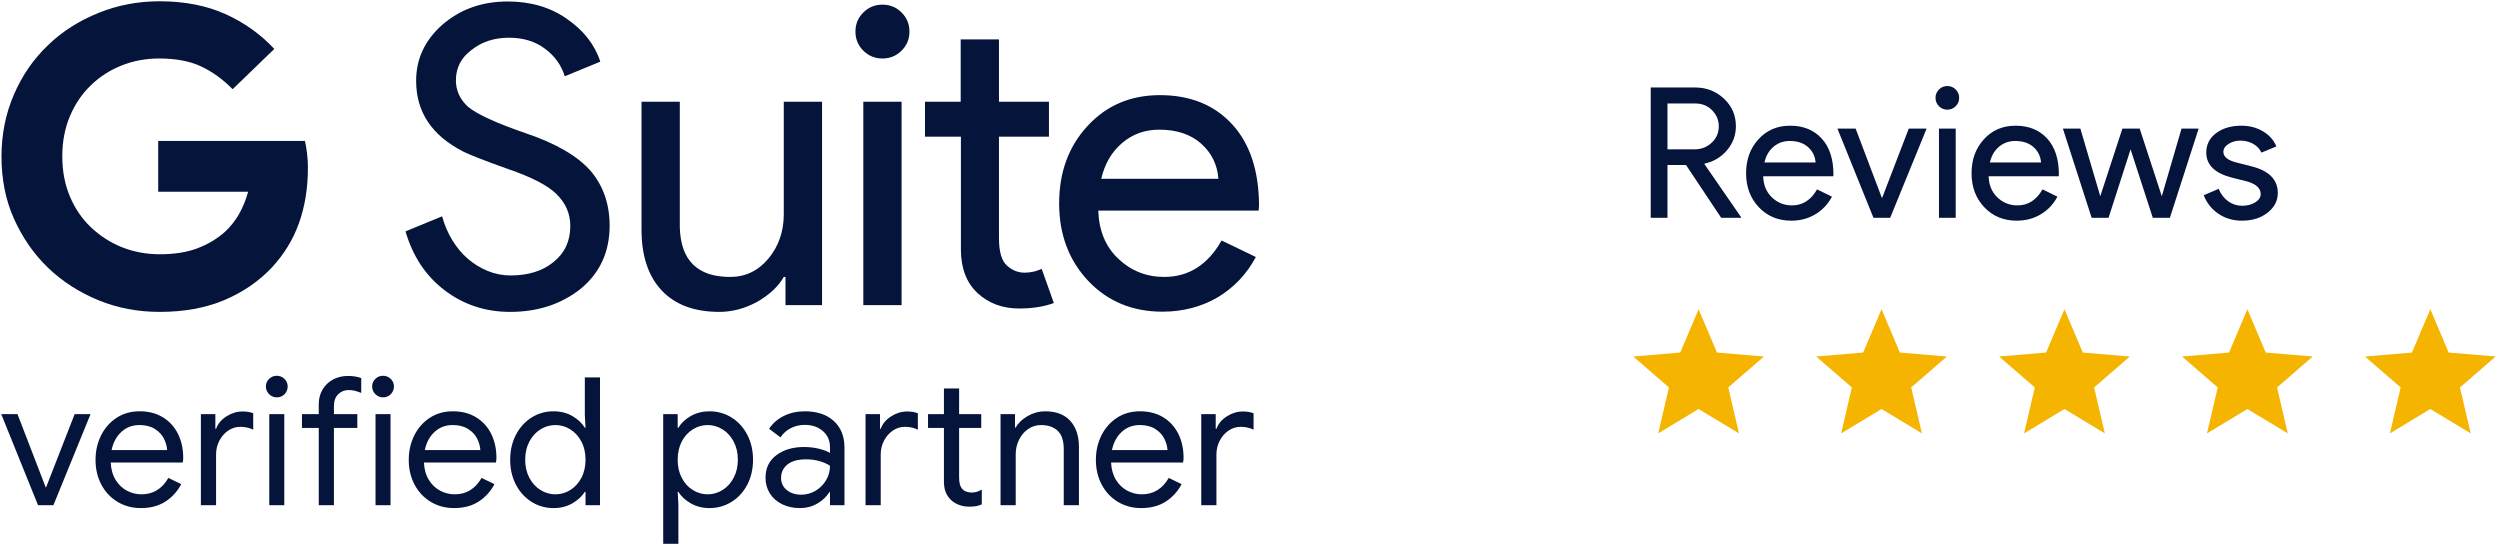
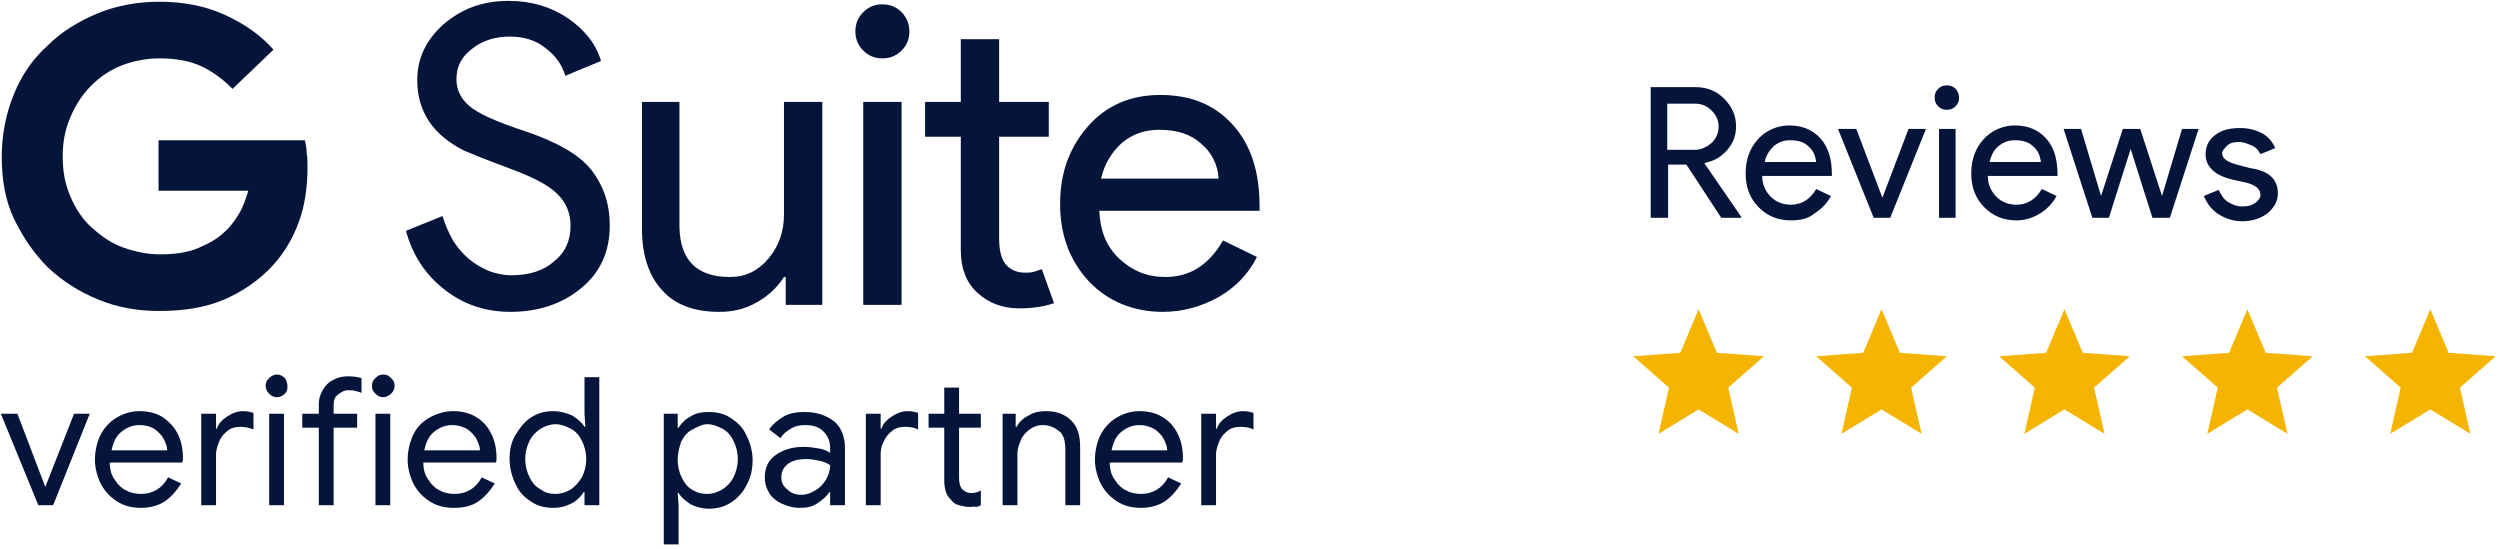
- <svg xmlns="http://www.w3.org/2000/svg" width="287px" height="63px" viewBox="0 0 287 63" version="1.1">
-   <g id="Page-1" stroke="none" stroke-width="1" fill="none" fill-rule="evenodd">
-     <g id="ratings">
-       <g id="verified-partner" transform="translate(0, 43)" fill="#04143A" fill-rule="nonzero">
-         <path d="M0.143,4.545 L2.009,4.545 L5.248,12.95 L5.289,12.95 L8.569,4.545 L10.393,4.545 L6.13,15 L4.367,15 L0.143,4.545 Z M16.174,15.328 C15.177,15.328 14.282,15.089 13.489,14.611 C12.696,14.132 12.078,13.473 11.634,12.632 C11.19,11.792 10.967,10.845 10.967,9.793 C10.967,8.782 11.176,7.852 11.593,7.005 C12.01,6.158 12.601,5.481 13.366,4.976 C14.131,4.47 15.02,4.217 16.031,4.217 C17.056,4.217 17.944,4.446 18.696,4.904 C19.448,5.362 20.025,5.994 20.428,6.8 C20.831,7.606 21.033,8.529 21.033,9.568 C21.033,9.773 21.013,9.95 20.971,10.101 L12.71,10.101 C12.751,10.893 12.942,11.563 13.284,12.11 C13.626,12.656 14.06,13.066 14.586,13.339 C15.112,13.613 15.662,13.749 16.236,13.749 C17.575,13.749 18.607,13.121 19.331,11.864 L20.808,12.581 C20.356,13.428 19.745,14.098 18.973,14.59 C18.201,15.082 17.268,15.328 16.174,15.328 Z M19.188,8.665 C19.161,8.228 19.038,7.791 18.819,7.354 C18.6,6.916 18.255,6.547 17.784,6.247 C17.312,5.946 16.721,5.795 16.011,5.795 C15.19,5.795 14.497,6.059 13.93,6.585 C13.363,7.111 12.99,7.804 12.812,8.665 L19.188,8.665 Z M23.062,4.545 L24.723,4.545 L24.723,6.226 L24.805,6.226 C25.01,5.652 25.406,5.177 25.994,4.801 C26.582,4.425 27.197,4.237 27.839,4.237 C28.317,4.237 28.727,4.306 29.069,4.442 L29.069,6.329 C28.632,6.11 28.14,6 27.593,6 C27.087,6 26.623,6.144 26.199,6.431 C25.775,6.718 25.437,7.104 25.184,7.589 C24.931,8.074 24.805,8.597 24.805,9.158 L24.805,15 L23.062,15 L23.062,4.545 Z M31.775,2.618 C31.433,2.618 31.14,2.495 30.893,2.249 C30.647,2.003 30.524,1.709 30.524,1.367 C30.524,1.026 30.647,0.735 30.893,0.496 C31.14,0.257 31.433,0.138 31.775,0.138 C32.117,0.138 32.41,0.257 32.657,0.496 C32.903,0.735 33.026,1.026 33.026,1.367 C33.026,1.709 32.906,2.003 32.667,2.249 C32.428,2.495 32.13,2.618 31.775,2.618 Z M30.914,4.545 L32.636,4.545 L32.636,15 L30.914,15 L30.914,4.545 Z M36.593,6.123 L34.666,6.123 L34.666,4.545 L36.593,4.545 L36.593,3.417 C36.593,2.761 36.743,2.188 37.044,1.696 C37.344,1.203 37.747,0.824 38.253,0.558 C38.759,0.291 39.319,0.158 39.934,0.158 C40.522,0.158 41.034,0.24 41.471,0.404 L41.471,2.106 C41.225,2.01 40.993,1.931 40.775,1.87 C40.556,1.808 40.296,1.778 39.995,1.778 C39.544,1.778 39.155,1.938 38.827,2.259 C38.499,2.58 38.335,3.028 38.335,3.602 L38.335,4.545 L41.02,4.545 L41.02,6.123 L38.335,6.123 L38.335,15 L36.593,15 L36.593,6.123 Z M43.972,2.618 C43.631,2.618 43.337,2.495 43.091,2.249 C42.845,2.003 42.722,1.709 42.722,1.367 C42.722,1.026 42.845,0.735 43.091,0.496 C43.337,0.257 43.631,0.138 43.972,0.138 C44.314,0.138 44.608,0.257 44.854,0.496 C45.1,0.735 45.223,1.026 45.223,1.367 C45.223,1.709 45.103,2.003 44.864,2.249 C44.625,2.495 44.328,2.618 43.972,2.618 Z M43.111,4.545 L44.834,4.545 L44.834,15 L43.111,15 L43.111,4.545 Z M52.132,15.328 C51.134,15.328 50.239,15.089 49.446,14.611 C48.653,14.132 48.035,13.473 47.591,12.632 C47.147,11.792 46.925,10.845 46.925,9.793 C46.925,8.782 47.133,7.852 47.55,7.005 C47.967,6.158 48.558,5.481 49.323,4.976 C50.088,4.47 50.977,4.217 51.988,4.217 C53.013,4.217 53.901,4.446 54.653,4.904 C55.405,5.362 55.982,5.994 56.385,6.8 C56.788,7.606 56.99,8.529 56.99,9.568 C56.99,9.773 56.97,9.95 56.928,10.101 L48.667,10.101 C48.708,10.893 48.899,11.563 49.241,12.11 C49.583,12.656 50.017,13.066 50.543,13.339 C51.069,13.613 51.619,13.749 52.193,13.749 C53.532,13.749 54.564,13.121 55.288,11.864 L56.764,12.581 C56.313,13.428 55.702,14.098 54.93,14.59 C54.158,15.082 53.225,15.328 52.132,15.328 Z M55.145,8.665 C55.118,8.228 54.995,7.791 54.776,7.354 C54.557,6.916 54.212,6.547 53.741,6.247 C53.269,5.946 52.678,5.795 51.968,5.795 C51.147,5.795 50.454,6.059 49.887,6.585 C49.32,7.111 48.947,7.804 48.77,8.665 L55.145,8.665 Z M63.55,15.328 C62.621,15.328 61.777,15.089 61.018,14.611 C60.26,14.132 59.662,13.473 59.224,12.632 C58.787,11.792 58.569,10.839 58.569,9.773 C58.569,8.72 58.787,7.77 59.224,6.923 C59.662,6.076 60.26,5.413 61.018,4.934 C61.777,4.456 62.621,4.217 63.55,4.217 C64.356,4.217 65.074,4.398 65.703,4.76 C66.331,5.122 66.809,5.57 67.138,6.103 L67.219,6.103 L67.138,4.647 L67.138,0.322 L68.88,0.322 L68.88,15 L67.219,15 L67.219,13.463 L67.138,13.463 C66.809,13.982 66.331,14.423 65.703,14.785 C65.074,15.147 64.356,15.328 63.55,15.328 Z M63.755,13.749 C64.37,13.749 64.941,13.586 65.467,13.258 C65.993,12.929 66.417,12.465 66.738,11.864 C67.059,11.262 67.219,10.565 67.219,9.773 C67.219,8.98 67.059,8.283 66.738,7.681 C66.417,7.08 65.993,6.616 65.467,6.287 C64.941,5.959 64.37,5.795 63.755,5.795 C63.154,5.795 62.587,5.959 62.053,6.287 C61.52,6.616 61.093,7.084 60.772,7.692 C60.451,8.3 60.291,8.993 60.291,9.773 C60.291,10.552 60.451,11.245 60.772,11.853 C61.093,12.461 61.52,12.929 62.053,13.258 C62.587,13.586 63.154,13.749 63.755,13.749 Z M76.137,4.545 L77.797,4.545 L77.797,6.103 L77.879,6.103 C78.194,5.57 78.669,5.122 79.304,4.76 C79.94,4.398 80.654,4.217 81.447,4.217 C82.376,4.217 83.223,4.456 83.989,4.934 C84.754,5.413 85.355,6.076 85.793,6.923 C86.23,7.77 86.448,8.72 86.448,9.773 C86.448,10.839 86.23,11.792 85.793,12.632 C85.355,13.473 84.754,14.132 83.989,14.611 C83.223,15.089 82.376,15.328 81.447,15.328 C80.654,15.328 79.94,15.147 79.304,14.785 C78.669,14.423 78.194,13.982 77.879,13.463 L77.797,13.463 L77.879,14.898 L77.879,19.428 L76.137,19.428 L76.137,4.545 Z M81.242,13.749 C81.843,13.749 82.41,13.586 82.943,13.258 C83.476,12.929 83.903,12.461 84.224,11.853 C84.545,11.245 84.706,10.552 84.706,9.773 C84.706,8.993 84.545,8.3 84.224,7.692 C83.903,7.084 83.476,6.616 82.943,6.287 C82.41,5.959 81.843,5.795 81.242,5.795 C80.64,5.795 80.073,5.959 79.54,6.287 C79.007,6.616 78.583,7.08 78.269,7.681 C77.955,8.283 77.797,8.98 77.797,9.773 C77.797,10.565 77.955,11.262 78.269,11.864 C78.583,12.465 79.007,12.929 79.54,13.258 C80.073,13.586 80.64,13.749 81.242,13.749 Z M91.82,15.328 C91.054,15.328 90.371,15.178 89.769,14.877 C89.168,14.576 88.704,14.163 88.376,13.637 C88.047,13.111 87.883,12.513 87.883,11.843 C87.883,10.736 88.3,9.872 89.134,9.25 C89.968,8.628 91.02,8.317 92.291,8.317 C92.92,8.317 93.504,8.385 94.044,8.522 C94.584,8.659 94.997,8.816 95.284,8.993 L95.284,8.358 C95.284,7.579 95.011,6.954 94.464,6.482 C93.917,6.011 93.227,5.775 92.394,5.775 C91.806,5.775 91.266,5.901 90.774,6.154 C90.282,6.407 89.893,6.759 89.606,7.21 L88.293,6.226 C88.704,5.597 89.267,5.105 89.985,4.75 C90.702,4.395 91.498,4.217 92.373,4.217 C93.794,4.217 94.912,4.589 95.725,5.334 C96.538,6.079 96.945,7.094 96.945,8.379 L96.945,15 L95.284,15 L95.284,13.504 L95.202,13.504 C94.901,14.009 94.45,14.44 93.849,14.795 C93.248,15.15 92.571,15.328 91.82,15.328 Z M91.984,13.79 C92.571,13.79 93.118,13.64 93.624,13.339 C94.129,13.039 94.532,12.636 94.833,12.13 C95.134,11.624 95.284,11.071 95.284,10.47 C94.956,10.251 94.553,10.073 94.075,9.937 C93.596,9.8 93.091,9.732 92.558,9.732 C91.601,9.732 90.88,9.93 90.395,10.326 C89.91,10.722 89.667,11.235 89.667,11.864 C89.667,12.438 89.886,12.902 90.323,13.258 C90.76,13.613 91.314,13.79 91.984,13.79 Z M99.364,4.545 L101.024,4.545 L101.024,6.226 L101.106,6.226 C101.311,5.652 101.707,5.177 102.295,4.801 C102.883,4.425 103.498,4.237 104.14,4.237 C104.618,4.237 105.028,4.306 105.37,4.442 L105.37,6.329 C104.933,6.11 104.441,6 103.894,6 C103.388,6 102.924,6.144 102.5,6.431 C102.076,6.718 101.738,7.104 101.485,7.589 C101.232,8.074 101.106,8.597 101.106,9.158 L101.106,15 L99.364,15 L99.364,4.545 Z M111.274,15.164 C110.85,15.164 110.457,15.096 110.095,14.959 C109.733,14.822 109.429,14.638 109.183,14.405 C108.91,14.146 108.705,13.845 108.568,13.504 C108.431,13.162 108.363,12.745 108.363,12.253 L108.363,6.123 L106.538,6.123 L106.538,4.545 L108.363,4.545 L108.363,1.593 L110.106,1.593 L110.106,4.545 L112.647,4.545 L112.647,6.123 L110.106,6.123 L110.106,11.822 C110.106,12.397 110.215,12.82 110.433,13.094 C110.693,13.394 111.069,13.544 111.561,13.544 C111.957,13.544 112.34,13.428 112.709,13.196 L112.709,14.898 C112.504,14.993 112.296,15.061 112.084,15.102 C111.872,15.144 111.602,15.164 111.274,15.164 Z M114.862,4.545 L116.522,4.545 L116.522,6.082 L116.604,6.082 C116.891,5.563 117.349,5.122 117.978,4.76 C118.606,4.398 119.276,4.217 119.987,4.217 C121.244,4.217 122.204,4.583 122.867,5.314 C123.53,6.045 123.861,7.039 123.861,8.296 L123.861,15 L122.118,15 L122.118,8.563 C122.118,7.593 121.886,6.889 121.421,6.452 C120.957,6.014 120.321,5.795 119.515,5.795 C118.955,5.795 118.452,5.953 118.008,6.267 C117.564,6.581 117.219,6.995 116.973,7.507 C116.727,8.02 116.604,8.556 116.604,9.117 L116.604,15 L114.862,15 L114.862,4.545 Z M131.016,15.328 C130.018,15.328 129.123,15.089 128.33,14.611 C127.537,14.132 126.919,13.473 126.475,12.632 C126.031,11.792 125.808,10.845 125.808,9.793 C125.808,8.782 126.017,7.852 126.434,7.005 C126.851,6.158 127.442,5.481 128.207,4.976 C128.972,4.47 129.861,4.217 130.872,4.217 C131.897,4.217 132.785,4.446 133.537,4.904 C134.289,5.362 134.866,5.994 135.269,6.8 C135.672,7.606 135.874,8.529 135.874,9.568 C135.874,9.773 135.853,9.95 135.812,10.101 L127.551,10.101 C127.592,10.893 127.783,11.563 128.125,12.11 C128.467,12.656 128.901,13.066 129.427,13.339 C129.953,13.613 130.503,13.749 131.077,13.749 C132.416,13.749 133.448,13.121 134.173,11.864 L135.649,12.581 C135.197,13.428 134.586,14.098 133.814,14.59 C133.042,15.082 132.109,15.328 131.016,15.328 Z M134.029,8.665 C134.002,8.228 133.879,7.791 133.66,7.354 C133.441,6.916 133.096,6.547 132.625,6.247 C132.153,5.946 131.562,5.795 130.851,5.795 C130.031,5.795 129.338,6.059 128.771,6.585 C128.204,7.111 127.831,7.804 127.653,8.665 L134.029,8.665 Z M137.904,4.545 L139.564,4.545 L139.564,6.226 L139.646,6.226 C139.851,5.652 140.247,5.177 140.835,4.801 C141.423,4.425 142.038,4.237 142.68,4.237 C143.158,4.237 143.568,4.306 143.91,4.442 L143.91,6.329 C143.473,6.11 142.981,6 142.434,6 C141.928,6 141.464,6.144 141.04,6.431 C140.616,6.718 140.278,7.104 140.025,7.589 C139.772,8.074 139.646,8.597 139.646,9.158 L139.646,15 L137.904,15 L137.904,4.545 Z" id="path-1" />
-       </g>
-       <g id="Gsuite-logo" fill="#04143A">
-         <path d="M26.705,10.241 C25.582,9.097 24.362,8.222 23.068,7.614 C21.774,7.005 20.139,6.714 18.259,6.714 C16.746,6.714 15.306,6.981 13.963,7.516 C12.62,8.051 11.449,8.805 10.448,9.778 C9.423,10.751 8.617,11.943 8.031,13.33 C7.445,14.716 7.152,16.249 7.152,17.951 C7.152,19.654 7.445,21.186 8.031,22.573 C8.617,23.959 9.423,25.127 10.448,26.1 C11.473,27.073 12.669,27.851 14.012,28.386 C15.354,28.922 16.819,29.189 18.357,29.189 C19.992,29.189 21.433,28.97 22.653,28.508 C23.874,28.046 24.923,27.414 25.802,26.635 C26.388,26.1 26.925,25.443 27.389,24.665 C27.853,23.862 28.219,22.986 28.487,22.014 L18.162,22.014 L18.162,16.176 L35.005,16.176 C35.103,16.565 35.176,17.027 35.249,17.611 C35.322,18.195 35.347,18.73 35.347,19.289 C35.347,21.6 35.005,23.692 34.322,25.614 C33.638,27.535 32.588,29.214 31.221,30.697 C29.684,32.327 27.853,33.568 25.705,34.468 C23.556,35.368 21.091,35.805 18.332,35.805 C15.843,35.805 13.499,35.368 11.302,34.468 C9.105,33.568 7.177,32.327 5.517,30.746 C3.881,29.165 2.588,27.292 1.611,25.127 C0.635,22.962 0.171,20.554 0.171,17.976 C0.171,15.397 0.659,13.014 1.611,10.824 C2.563,8.635 3.857,6.762 5.517,5.181 C7.152,3.6 9.081,2.384 11.302,1.484 C13.524,0.584 15.867,0.146 18.332,0.146 C21.164,0.146 23.678,0.632 25.851,1.605 C28.024,2.578 29.903,3.916 31.49,5.619 L26.705,10.241 Z" id="XMLID_69_" />
-         <path d="M69.986,25.905 C69.986,28.897 68.887,31.305 66.69,33.13 C64.469,34.905 61.759,35.805 58.561,35.805 C55.73,35.805 53.215,34.978 51.043,33.324 C48.87,31.67 47.381,29.408 46.551,26.562 L50.75,24.835 C51.043,25.857 51.434,26.781 51.946,27.608 C52.459,28.435 53.045,29.141 53.728,29.724 C54.412,30.308 55.168,30.77 55.998,31.111 C56.828,31.451 57.707,31.622 58.635,31.622 C60.636,31.622 62.296,31.111 63.566,30.065 C64.835,29.043 65.47,27.657 65.47,25.954 C65.47,24.519 64.933,23.303 63.883,22.281 C62.907,21.308 61.051,20.335 58.342,19.411 C55.608,18.438 53.899,17.757 53.215,17.416 C49.578,15.568 47.772,12.868 47.772,9.268 C47.772,6.762 48.773,4.622 50.774,2.846 C52.825,1.07 55.315,0.17 58.293,0.17 C60.905,0.17 63.175,0.827 65.079,2.165 C66.983,3.478 68.277,5.108 68.912,7.078 L64.835,8.757 C64.444,7.492 63.688,6.422 62.565,5.595 C61.442,4.743 60.051,4.33 58.439,4.33 C56.706,4.33 55.266,4.816 54.094,5.765 C52.923,6.641 52.337,7.808 52.337,9.219 C52.337,10.386 52.801,11.408 53.728,12.259 C54.753,13.111 56.975,14.132 60.368,15.3 C63.834,16.468 66.324,17.927 67.813,19.63 C69.253,21.332 69.986,23.424 69.986,25.905 Z" id="XMLID_67_" />
-         <path d="M94.372,35.027 L90.173,35.027 L90.173,31.792 L89.978,31.792 C89.319,32.935 88.269,33.884 86.902,34.662 C85.511,35.416 84.071,35.805 82.582,35.805 C79.701,35.805 77.504,34.978 75.966,33.349 C74.428,31.719 73.647,29.384 73.647,26.368 L73.647,11.676 L78.041,11.676 L78.041,26.076 C78.139,29.895 80.067,31.792 83.827,31.792 C85.584,31.792 87.049,31.086 88.221,29.676 C89.392,28.265 89.978,26.562 89.978,24.592 L89.978,11.676 L94.372,11.676 L94.372,35.027 Z" id="XMLID_65_" />
-         <path d="M104.405,3.624 C104.405,4.476 104.112,5.205 103.502,5.814 C102.891,6.422 102.159,6.714 101.305,6.714 C100.45,6.714 99.718,6.422 99.108,5.814 C98.497,5.205 98.205,4.476 98.205,3.624 C98.205,2.773 98.497,2.043 99.108,1.435 C99.718,0.827 100.45,0.535 101.305,0.535 C102.159,0.535 102.891,0.827 103.502,1.435 C104.112,2.043 104.405,2.773 104.405,3.624 Z M103.502,11.676 L103.502,35.027 L99.108,35.027 L99.108,11.676 L103.502,11.676 Z" id="XMLID_62_" fill-rule="nonzero" />
-         <path d="M117.001,35.416 C115.097,35.416 113.51,34.832 112.241,33.665 C110.971,32.497 110.337,30.843 110.312,28.751 L110.312,15.689 L106.187,15.689 L106.187,11.676 L110.288,11.676 L110.288,4.524 L114.682,4.524 L114.682,11.676 L120.418,11.676 L120.418,15.689 L114.682,15.689 L114.682,27.316 C114.682,28.873 114.975,29.919 115.585,30.478 C116.195,31.038 116.879,31.305 117.636,31.305 C117.977,31.305 118.319,31.257 118.661,31.184 C119.003,31.111 119.295,30.989 119.588,30.868 L120.98,34.784 C119.881,35.197 118.539,35.416 117.001,35.416 Z" id="XMLID_60_" />
-         <path d="M133.454,35.781 C130.012,35.781 127.18,34.614 124.934,32.254 C122.713,29.895 121.59,26.927 121.59,23.351 C121.59,19.8 122.664,16.832 124.837,14.473 C127.009,12.114 129.768,10.922 133.161,10.922 C136.627,10.922 139.41,12.041 141.46,14.278 C143.511,16.516 144.536,19.654 144.536,23.692 L144.487,24.178 L126.082,24.178 C126.155,26.465 126.912,28.314 128.376,29.7 C129.841,31.086 131.598,31.792 133.649,31.792 C136.456,31.792 138.653,30.405 140.24,27.608 L144.17,29.505 C143.12,31.476 141.656,33.008 139.801,34.127 C137.921,35.222 135.797,35.781 133.454,35.781 Z M126.423,20.53 L139.874,20.53 C139.752,18.9 139.093,17.562 137.896,16.492 C136.7,15.422 135.089,14.886 133.088,14.886 C131.428,14.886 130.012,15.397 128.816,16.419 C127.595,17.465 126.814,18.827 126.423,20.53 Z" id="XMLID_57_" fill-rule="nonzero" />
-       </g>
-       <g id="Ratings" transform="translate(186, 34)">
-         <g id="star">
-           <polygon id="Path" points="0 0 18 0 18 18 0 18" />
-           <polygon id="Path" fill="#F4B400" points="9 12.953 13.635 15.75 12.405 10.477 16.5 6.93 11.107 6.473 9 1.5 6.893 6.473 1.5 6.93 5.595 10.477 4.365 15.75" />
-           <polygon id="Path" points="0 0 18 0 18 18 0 18" />
-         </g>
-         <g id="star-" transform="translate(21, 0)">
-           <polygon id="Path" points="0 0 18 0 18 18 0 18" />
-           <polygon id="Path" fill="#F4B400" points="9 12.953 13.635 15.75 12.405 10.477 16.5 6.93 11.107 6.473 9 1.5 6.893 6.473 1.5 6.93 5.595 10.477 4.365 15.75" />
-           <polygon id="Path" points="0 0 18 0 18 18 0 18" />
-         </g>
-         <g id="star" transform="translate(42, 0)">
-           <polygon id="Path" points="0 0 18 0 18 18 0 18" />
-           <polygon id="Path" fill="#F4B400" points="9 12.953 13.635 15.75 12.405 10.477 16.5 6.93 11.107 6.473 9 1.5 6.893 6.473 1.5 6.93 5.595 10.477 4.365 15.75" />
-           <polygon id="Path" points="0 0 18 0 18 18 0 18" />
-         </g>
-         <g id="star" transform="translate(63, 0)">
-           <polygon id="Path" points="0 0 18 0 18 18 0 18" />
-           <polygon id="Path" fill="#F4B400" points="9 12.953 13.635 15.75 12.405 10.477 16.5 6.93 11.107 6.473 9 1.5 6.893 6.473 1.5 6.93 5.595 10.477 4.365 15.75" />
-           <polygon id="Path" points="0 0 18 0 18 18 0 18" />
-         </g>
-         <g id="star-" transform="translate(84, 0)">
-           <polygon id="Path" points="0 0 18 0 18 18 0 18" />
-           <polygon id="Path" fill="#F4B400" points="9 12.953 13.635 15.75 12.405 10.477 16.5 6.93 11.107 6.473 9 1.5 6.893 6.473 1.5 6.93 5.595 10.477 4.365 15.75" />
-           <polygon id="Path" points="0 0 18 0 18 18 0 18" />
-         </g>
-       </g>
-       <path d="M191.426,11.881 L191.426,17.145 L194.518,17.145 C195.298,17.145 195.959,16.891 196.502,16.383 C197.045,15.875 197.317,15.244 197.317,14.492 C197.317,13.796 197.063,13.187 196.554,12.664 C196.046,12.142 195.409,11.881 194.643,11.881 L191.426,11.881 Z M191.426,25 L189.504,25 L189.504,10.043 L194.601,10.043 C195.896,10.043 197,10.471 197.912,11.327 C198.825,12.184 199.281,13.239 199.281,14.492 C199.281,15.523 198.943,16.439 198.267,17.239 C197.592,18.04 196.739,18.552 195.708,18.775 L195.667,18.837 L199.866,24.916 L199.866,25 L197.589,25 L193.557,18.942 L191.426,18.942 L191.426,25 Z M205.631,25.334 C204.127,25.334 202.888,24.819 201.913,23.788 C200.938,22.758 200.45,21.456 200.45,19.882 C200.45,18.322 200.924,17.024 201.871,15.986 C202.818,14.948 204.03,14.43 205.506,14.43 C207.024,14.43 208.232,14.921 209.13,15.902 C210.029,16.884 210.478,18.259 210.478,20.028 L210.457,20.237 L202.414,20.237 C202.442,21.24 202.776,22.048 203.417,22.66 C204.057,23.273 204.823,23.579 205.715,23.579 C206.94,23.579 207.901,22.967 208.598,21.741 L210.311,22.577 C209.851,23.44 209.214,24.116 208.399,24.603 C207.584,25.091 206.662,25.334 205.631,25.334 Z M202.56,18.649 L208.43,18.649 C208.375,17.939 208.086,17.351 207.563,16.884 C207.041,16.418 206.341,16.184 205.464,16.184 C204.74,16.184 204.117,16.407 203.594,16.853 C203.072,17.299 202.727,17.897 202.56,18.649 Z M216.995,25 L215.073,25 L210.937,14.764 L213.026,14.764 L216.034,22.702 L216.076,22.702 L219.126,14.764 L221.173,14.764 L216.995,25 Z M224.913,11.233 C224.913,11.61 224.78,11.93 224.516,12.194 C224.251,12.459 223.931,12.591 223.555,12.591 C223.179,12.591 222.858,12.459 222.594,12.194 C222.329,11.93 222.197,11.61 222.197,11.233 C222.197,10.857 222.329,10.537 222.594,10.273 C222.858,10.008 223.179,9.876 223.555,9.876 C223.931,9.876 224.251,10.008 224.516,10.273 C224.78,10.537 224.913,10.857 224.913,11.233 Z M224.516,14.764 L224.516,25 L222.594,25 L222.594,14.764 L224.516,14.764 Z M231.514,25.334 C230.01,25.334 228.77,24.819 227.795,23.788 C226.821,22.758 226.333,21.456 226.333,19.882 C226.333,18.322 226.807,17.024 227.754,15.986 C228.701,14.948 229.912,14.43 231.389,14.43 C232.907,14.43 234.115,14.921 235.013,15.902 C235.911,16.884 236.36,18.259 236.36,20.028 L236.339,20.237 L228.297,20.237 C228.325,21.24 228.659,22.048 229.3,22.66 C229.94,23.273 230.706,23.579 231.597,23.579 C232.823,23.579 233.784,22.967 234.48,21.741 L236.193,22.577 C235.734,23.44 235.097,24.116 234.282,24.603 C233.467,25.091 232.544,25.334 231.514,25.334 Z M228.443,18.649 L234.313,18.649 C234.257,17.939 233.968,17.351 233.446,16.884 C232.924,16.418 232.224,16.184 231.347,16.184 C230.623,16.184 229.999,16.407 229.477,16.853 C228.955,17.299 228.61,17.897 228.443,18.649 Z M252.404,14.764 L249.103,25 L247.14,25 L244.591,17.145 L242.063,25 L240.121,25 L236.82,14.764 L238.825,14.764 L241.102,22.493 L241.123,22.493 L243.651,14.764 L245.636,14.764 L248.163,22.493 L248.184,22.493 L250.44,14.764 L252.404,14.764 Z M261.491,22.159 C261.491,23.05 261.101,23.802 260.321,24.415 C259.541,25.028 258.559,25.334 257.376,25.334 C256.345,25.334 255.44,25.066 254.66,24.53 C253.88,23.994 253.323,23.287 252.989,22.41 L254.702,21.678 C254.952,22.291 255.318,22.768 255.798,23.109 C256.279,23.451 256.805,23.621 257.376,23.621 C257.988,23.621 258.5,23.489 258.911,23.224 C259.322,22.96 259.527,22.646 259.527,22.284 C259.527,21.63 259.026,21.149 258.023,20.843 L256.269,20.404 C254.277,19.903 253.281,18.942 253.281,17.521 C253.281,16.588 253.661,15.84 254.42,15.276 C255.179,14.712 256.15,14.43 257.334,14.43 C258.239,14.43 259.057,14.646 259.788,15.077 C260.52,15.509 261.031,16.087 261.324,16.811 L259.611,17.521 C259.416,17.09 259.099,16.752 258.66,16.508 C258.222,16.264 257.731,16.143 257.188,16.143 C256.686,16.143 256.237,16.268 255.84,16.519 C255.443,16.769 255.245,17.076 255.245,17.438 C255.245,18.023 255.795,18.441 256.895,18.691 L258.441,19.088 C260.474,19.589 261.491,20.613 261.491,22.159 Z" id="Reviews" fill="#04143A" fill-rule="nonzero" />
+ <svg xmlns="http://www.w3.org/2000/svg" version="1.1" id="Gsuite_verified" x="0px" y="0px" viewBox="0 0 287 63" style="enable-background:new 0 0 287 63;" xml:space="preserve">
+   <style type="text/css">
+ 	.st0{fill:#04143A;}
+ 	.st1{fill:none;}
+ 	.st2{fill:#F4B400;}
+ </style>
+   <g id="verified-partner" transform="translate(0, 43)">
+     <path id="path-1" class="st0" d="M0.1,4.5H2l3.2,8.4h0l3.3-8.4h1.8L6.1,15H4.4L0.1,4.5z M16.2,15.3c-1,0-1.9-0.2-2.7-0.7   c-0.8-0.5-1.4-1.1-1.9-2c-0.4-0.8-0.7-1.8-0.7-2.8c0-1,0.2-1.9,0.6-2.8c0.4-0.8,1-1.5,1.8-2S15,4.2,16,4.2c1,0,1.9,0.2,2.7,0.7   C19.4,5.4,20,6,20.4,6.8C20.8,7.6,21,8.5,21,9.6c0,0.2,0,0.4-0.1,0.5h-8.3c0,0.8,0.2,1.5,0.6,2c0.3,0.5,0.8,1,1.3,1.2   c0.5,0.3,1.1,0.4,1.7,0.4c1.3,0,2.4-0.6,3.1-1.9l1.5,0.7c-0.5,0.8-1.1,1.5-1.8,2S17.3,15.3,16.2,15.3z M19.2,8.7   c0-0.4-0.2-0.9-0.4-1.3s-0.6-0.8-1-1.1S16.7,5.8,16,5.8c-0.8,0-1.5,0.3-2.1,0.8c-0.6,0.5-0.9,1.2-1.1,2.1H19.2z M23.1,4.5h1.7v1.7   h0.1c0.2-0.6,0.6-1,1.2-1.4s1.2-0.6,1.8-0.6c0.5,0,0.9,0.1,1.2,0.2v1.9C28.6,6.1,28.1,6,27.6,6c-0.5,0-1,0.1-1.4,0.4   c-0.4,0.3-0.8,0.7-1,1.2s-0.4,1-0.4,1.6V15h-1.7V4.5z M31.8,2.6c-0.3,0-0.6-0.1-0.9-0.4c-0.2-0.2-0.4-0.5-0.4-0.9s0.1-0.6,0.4-0.9   c0.2-0.2,0.5-0.4,0.9-0.4c0.3,0,0.6,0.1,0.9,0.4C32.9,0.7,33,1,33,1.4S32.9,2,32.7,2.2C32.4,2.5,32.1,2.6,31.8,2.6z M30.9,4.5h1.7   V15h-1.7V4.5z M36.6,6.1h-1.9V4.5h1.9V3.4c0-0.7,0.2-1.2,0.5-1.7c0.3-0.5,0.7-0.9,1.2-1.1c0.5-0.3,1.1-0.4,1.7-0.4   c0.6,0,1.1,0.1,1.5,0.2v1.7C41.2,2,41,1.9,40.8,1.9c-0.2-0.1-0.5-0.1-0.8-0.1c-0.5,0-0.8,0.2-1.2,0.5S38.3,3,38.3,3.6v0.9H41v1.6   h-2.7V15h-1.7V6.1z M44,2.6c-0.3,0-0.6-0.1-0.9-0.4s-0.4-0.5-0.4-0.9s0.1-0.6,0.4-0.9s0.5-0.4,0.9-0.4s0.6,0.1,0.9,0.4   s0.4,0.5,0.4,0.9S45.1,2,44.9,2.2S44.3,2.6,44,2.6z M43.1,4.5h1.7V15h-1.7V4.5z M52.1,15.3c-1,0-1.9-0.2-2.7-0.7   c-0.8-0.5-1.4-1.1-1.9-2c-0.4-0.8-0.7-1.8-0.7-2.8c0-1,0.2-1.9,0.6-2.8s1-1.5,1.8-2C50.1,4.5,51,4.2,52,4.2c1,0,1.9,0.2,2.7,0.7   S56,6,56.4,6.8S57,8.5,57,9.6c0,0.2,0,0.4-0.1,0.5h-8.3c0,0.8,0.2,1.5,0.6,2c0.3,0.5,0.8,1,1.3,1.2c0.5,0.3,1.1,0.4,1.7,0.4   c1.3,0,2.4-0.6,3.1-1.9l1.5,0.7c-0.5,0.8-1.1,1.5-1.8,2C54.2,15.1,53.2,15.3,52.1,15.3z M55.1,8.7c0-0.4-0.2-0.9-0.4-1.3   c-0.2-0.4-0.6-0.8-1-1.1c-0.5-0.3-1.1-0.5-1.8-0.5c-0.8,0-1.5,0.3-2.1,0.8s-0.9,1.2-1.1,2.1H55.1z M63.5,15.3   c-0.9,0-1.8-0.2-2.5-0.7c-0.8-0.5-1.4-1.1-1.8-2c-0.4-0.8-0.7-1.8-0.7-2.9c0-1.1,0.2-2,0.7-2.8s1-1.5,1.8-2s1.6-0.7,2.5-0.7   c0.8,0,1.5,0.2,2.2,0.5c0.6,0.4,1.1,0.8,1.4,1.3h0.1l-0.1-1.5V0.3h1.7V15h-1.7v-1.5h-0.1c-0.3,0.5-0.8,1-1.4,1.3   S64.4,15.3,63.5,15.3z M63.8,13.7c0.6,0,1.2-0.2,1.7-0.5c0.5-0.3,0.9-0.8,1.3-1.4c0.3-0.6,0.5-1.3,0.5-2.1s-0.2-1.5-0.5-2.1   c-0.3-0.6-0.7-1.1-1.3-1.4s-1.1-0.5-1.7-0.5c-0.6,0-1.2,0.2-1.7,0.5c-0.5,0.3-1,0.8-1.3,1.4c-0.3,0.6-0.5,1.3-0.5,2.1   s0.2,1.5,0.5,2.1c0.3,0.6,0.7,1.1,1.3,1.4C62.6,13.6,63.2,13.7,63.8,13.7z M76.1,4.5h1.7v1.6h0.1c0.3-0.5,0.8-1,1.4-1.3   c0.6-0.4,1.3-0.5,2.1-0.5c0.9,0,1.8,0.2,2.5,0.7c0.8,0.5,1.4,1.1,1.8,2c0.4,0.8,0.7,1.8,0.7,2.8c0,1.1-0.2,2-0.7,2.9   c-0.4,0.8-1,1.5-1.8,2c-0.8,0.5-1.6,0.7-2.5,0.7c-0.8,0-1.5-0.2-2.1-0.5c-0.6-0.4-1.1-0.8-1.4-1.3h-0.1l0.1,1.4v4.5h-1.7V4.5z    M81.2,13.7c0.6,0,1.2-0.2,1.7-0.5c0.5-0.3,1-0.8,1.3-1.4c0.3-0.6,0.5-1.3,0.5-2.1s-0.2-1.5-0.5-2.1s-0.7-1.1-1.3-1.4   s-1.1-0.5-1.7-0.5S80.1,6,79.5,6.3s-1,0.8-1.3,1.4C78,8.3,77.8,9,77.8,9.8s0.2,1.5,0.5,2.1c0.3,0.6,0.7,1.1,1.3,1.4   C80.1,13.6,80.6,13.7,81.2,13.7z M91.8,15.3c-0.8,0-1.4-0.2-2.1-0.5c-0.6-0.3-1.1-0.7-1.4-1.2c-0.3-0.5-0.5-1.1-0.5-1.8   c0-1.1,0.4-2,1.3-2.6s1.9-0.9,3.2-0.9c0.6,0,1.2,0.1,1.8,0.2c0.5,0.1,1,0.3,1.2,0.5V8.4c0-0.8-0.3-1.4-0.8-1.9   c-0.5-0.5-1.2-0.7-2.1-0.7c-0.6,0-1.1,0.1-1.6,0.4c-0.5,0.3-0.9,0.6-1.2,1.1l-1.3-1c0.4-0.6,1-1.1,1.7-1.5c0.7-0.4,1.5-0.5,2.4-0.5   c1.4,0,2.5,0.4,3.4,1.1c0.8,0.7,1.2,1.8,1.2,3V15h-1.7v-1.5h-0.1c-0.3,0.5-0.8,0.9-1.4,1.3S92.6,15.3,91.8,15.3z M92,13.8   c0.6,0,1.1-0.2,1.6-0.5c0.5-0.3,0.9-0.7,1.2-1.2c0.3-0.5,0.5-1.1,0.5-1.7c-0.3-0.2-0.7-0.4-1.2-0.5c-0.5-0.1-1-0.2-1.5-0.2   c-1,0-1.7,0.2-2.2,0.6c-0.5,0.4-0.7,0.9-0.7,1.5c0,0.6,0.2,1,0.7,1.4C90.8,13.6,91.3,13.8,92,13.8z M99.4,4.5h1.7v1.7h0.1   c0.2-0.6,0.6-1,1.2-1.4s1.2-0.6,1.8-0.6c0.5,0,0.9,0.1,1.2,0.2v1.9c-0.4-0.2-0.9-0.3-1.5-0.3c-0.5,0-1,0.1-1.4,0.4   c-0.4,0.3-0.8,0.7-1,1.2c-0.3,0.5-0.4,1-0.4,1.6V15h-1.7V4.5z M111.3,15.2c-0.4,0-0.8-0.1-1.2-0.2s-0.7-0.3-0.9-0.6   c-0.3-0.3-0.5-0.6-0.6-0.9s-0.2-0.8-0.2-1.3V6.1h-1.8V4.5h1.8v-3h1.7v3h2.5v1.6h-2.5v5.7c0,0.6,0.1,1,0.3,1.3   c0.3,0.3,0.6,0.5,1.1,0.5c0.4,0,0.8-0.1,1.1-0.3v1.7c-0.2,0.1-0.4,0.2-0.6,0.2C111.9,15.1,111.6,15.2,111.3,15.2z M114.9,4.5h1.7   v1.5h0.1c0.3-0.5,0.7-1,1.4-1.3c0.6-0.4,1.3-0.5,2-0.5c1.3,0,2.2,0.4,2.9,1.1c0.7,0.7,1,1.7,1,3V15h-1.7V8.6c0-1-0.2-1.7-0.7-2.1   s-1.1-0.7-1.9-0.7c-0.6,0-1.1,0.2-1.5,0.5s-0.8,0.7-1,1.2s-0.4,1-0.4,1.6V15h-1.7V4.5z M131,15.3c-1,0-1.9-0.2-2.7-0.7   c-0.8-0.5-1.4-1.1-1.9-2c-0.4-0.8-0.7-1.8-0.7-2.8c0-1,0.2-1.9,0.6-2.8c0.4-0.8,1-1.5,1.8-2s1.7-0.8,2.7-0.8c1,0,1.9,0.2,2.7,0.7   c0.8,0.5,1.3,1.1,1.7,1.9c0.4,0.8,0.6,1.7,0.6,2.8c0,0.2,0,0.4-0.1,0.5h-8.3c0,0.8,0.2,1.5,0.6,2c0.3,0.5,0.8,1,1.3,1.2   c0.5,0.3,1.1,0.4,1.7,0.4c1.3,0,2.4-0.6,3.1-1.9l1.5,0.7c-0.5,0.8-1.1,1.5-1.8,2S132.1,15.3,131,15.3z M134,8.7   c0-0.4-0.2-0.9-0.4-1.3c-0.2-0.4-0.6-0.8-1-1.1c-0.5-0.3-1.1-0.5-1.8-0.5c-0.8,0-1.5,0.3-2.1,0.8s-0.9,1.2-1.1,2.1H134z M137.9,4.5   h1.7v1.7h0.1c0.2-0.6,0.6-1,1.2-1.4c0.6-0.4,1.2-0.6,1.8-0.6c0.5,0,0.9,0.1,1.2,0.2v1.9C143.5,6.1,143,6,142.4,6   c-0.5,0-1,0.1-1.4,0.4c-0.4,0.3-0.8,0.7-1,1.2s-0.4,1-0.4,1.6V15h-1.7V4.5z" />
+   </g>
+   <g id="Gsuite-logo">
+     <path id="XMLID_69_" class="st0" d="M26.7,10.2c-1.1-1.1-2.3-2-3.6-2.6s-2.9-0.9-4.8-0.9c-1.5,0-3,0.3-4.3,0.8s-2.5,1.3-3.5,2.3   c-1,1-1.8,2.2-2.4,3.6S7.2,16.2,7.2,18s0.3,3.2,0.9,4.6s1.4,2.6,2.4,3.5s2.2,1.8,3.6,2.3s2.8,0.8,4.3,0.8c1.6,0,3.1-0.2,4.3-0.7   s2.3-1.1,3.1-1.9c0.6-0.5,1.1-1.2,1.6-2c0.5-0.8,0.8-1.7,1.1-2.7H18.2v-5.8H35c0.1,0.4,0.2,0.9,0.2,1.4c0.1,0.6,0.1,1.1,0.1,1.7   c0,2.3-0.3,4.4-1,6.3s-1.7,3.6-3.1,5.1c-1.5,1.6-3.4,2.9-5.5,3.8s-4.6,1.3-7.4,1.3c-2.5,0-4.8-0.4-7-1.3s-4.1-2.1-5.8-3.7   c-1.6-1.6-2.9-3.5-3.9-5.6S0.2,20.6,0.2,18s0.5-5,1.4-7.2s2.2-4.1,3.9-5.6c1.6-1.6,3.6-2.8,5.8-3.7s4.6-1.3,7-1.3   c2.8,0,5.3,0.5,7.5,1.5s4.1,2.3,5.6,4L26.7,10.2z" />
+     <path id="XMLID_67_" class="st0" d="M70,25.9c0,3-1.1,5.4-3.3,7.2c-2.2,1.8-4.9,2.7-8.1,2.7c-2.8,0-5.3-0.8-7.5-2.5   c-2.2-1.7-3.7-3.9-4.5-6.8l4.2-1.7c0.3,1,0.7,1.9,1.2,2.8c0.5,0.8,1.1,1.5,1.8,2.1c0.7,0.6,1.4,1,2.3,1.4c0.8,0.3,1.7,0.5,2.6,0.5   c2,0,3.7-0.5,4.9-1.6c1.3-1,1.9-2.4,1.9-4.1c0-1.4-0.5-2.7-1.6-3.7c-1-1-2.8-1.9-5.5-2.9c-2.7-1-4.4-1.7-5.1-2   c-3.6-1.8-5.4-4.5-5.4-8.1c0-2.5,1-4.6,3-6.4c2.1-1.8,4.5-2.7,7.5-2.7c2.6,0,4.9,0.7,6.8,2c1.9,1.3,3.2,2.9,3.8,4.9l-4.1,1.7   c-0.4-1.3-1.1-2.3-2.3-3.2c-1.1-0.9-2.5-1.3-4.1-1.3c-1.7,0-3.2,0.5-4.3,1.4c-1.2,0.9-1.8,2-1.8,3.5c0,1.2,0.5,2.2,1.4,3   c1,0.9,3.2,1.9,6.6,3c3.5,1.2,6,2.6,7.4,4.3C69.3,21.3,70,23.4,70,25.9z" />
+     <path id="XMLID_65_" class="st0" d="M94.4,35h-4.2v-3.2H90c-0.7,1.1-1.7,2.1-3.1,2.9c-1.4,0.8-2.8,1.1-4.3,1.1   c-2.9,0-5.1-0.8-6.6-2.5c-1.5-1.6-2.3-4-2.3-7V11.7H78v14.4c0.1,3.8,2,5.7,5.8,5.7c1.8,0,3.2-0.7,4.4-2.1c1.2-1.4,1.8-3.1,1.8-5.1   V11.7h4.4V35z" />
+     <path id="XMLID_62_" class="st0" d="M104.4,3.6c0,0.9-0.3,1.6-0.9,2.2c-0.6,0.6-1.3,0.9-2.2,0.9s-1.6-0.3-2.2-0.9s-0.9-1.3-0.9-2.2   s0.3-1.6,0.9-2.2s1.3-0.9,2.2-0.9s1.6,0.3,2.2,0.9C104.1,2,104.4,2.8,104.4,3.6z M103.5,11.7V35h-4.4V11.7H103.5z" />
+     <path id="XMLID_60_" class="st0" d="M117,35.4c-1.9,0-3.5-0.6-4.8-1.8c-1.3-1.2-1.9-2.8-1.9-4.9V15.7h-4.1v-4h4.1V4.5h4.4v7.2h5.7   v4h-5.7v11.6c0,1.6,0.3,2.6,0.9,3.2c0.6,0.6,1.3,0.8,2.1,0.8c0.3,0,0.7,0,1-0.1s0.6-0.2,0.9-0.3l1.4,3.9   C119.9,35.2,118.5,35.4,117,35.4z" />
+     <path id="XMLID_57_" class="st0" d="M133.5,35.8c-3.4,0-6.3-1.2-8.5-3.5c-2.2-2.4-3.3-5.3-3.3-8.9c0-3.6,1.1-6.5,3.2-8.9   s4.9-3.6,8.3-3.6c3.5,0,6.2,1.1,8.3,3.4s3.1,5.4,3.1,9.4l0,0.5h-18.4c0.1,2.3,0.8,4.1,2.3,5.5c1.5,1.4,3.2,2.1,5.3,2.1   c2.8,0,5-1.4,6.6-4.2l3.9,1.9c-1,2-2.5,3.5-4.4,4.6C137.9,35.2,135.8,35.8,133.5,35.8z M126.4,20.5h13.5c-0.1-1.6-0.8-3-2-4   c-1.2-1.1-2.8-1.6-4.8-1.6c-1.7,0-3.1,0.5-4.3,1.5C127.6,17.5,126.8,18.8,126.4,20.5z" />
+   </g>
+   <g id="Ratings" transform="translate(186, 34)">
+     <g id="star">
+       <polygon id="Path" class="st1" points="0,0 18,0 18,18 0,18   " />
+       <polygon id="Path_1_" class="st2" points="9,13 13.6,15.8 12.4,10.5 16.5,6.9 11.1,6.5 9,1.5 6.9,6.5 1.5,6.9 5.6,10.5 4.4,15.8       " />
+       <polygon id="Path_2_" class="st1" points="0,0 18,0 18,18 0,18   " />
+     </g>
+     <g id="star-" transform="translate(21, 0)">
+       <polygon id="Path_3_" class="st1" points="0,0 18,0 18,18 0,18   " />
+       <polygon id="Path_4_" class="st2" points="9,13 13.6,15.8 12.4,10.5 16.5,6.9 11.1,6.5 9,1.5 6.9,6.5 1.5,6.9 5.6,10.5 4.4,15.8       " />
+       <polygon id="Path_5_" class="st1" points="0,0 18,0 18,18 0,18   " />
+     </g>
+     <g id="star_1_" transform="translate(42, 0)">
+       <polygon id="Path_6_" class="st1" points="0,0 18,0 18,18 0,18   " />
+       <polygon id="Path_7_" class="st2" points="9,13 13.6,15.8 12.4,10.5 16.5,6.9 11.1,6.5 9,1.5 6.9,6.5 1.5,6.9 5.6,10.5 4.4,15.8       " />
+       <polygon id="Path_8_" class="st1" points="0,0 18,0 18,18 0,18   " />
+     </g>
+     <g id="star_2_" transform="translate(63, 0)">
+       <polygon id="Path_9_" class="st1" points="0,0 18,0 18,18 0,18   " />
+       <polygon id="Path_10_" class="st2" points="9,13 13.6,15.8 12.4,10.5 16.5,6.9 11.1,6.5 9,1.5 6.9,6.5 1.5,6.9 5.6,10.5 4.4,15.8       " />
+       <polygon id="Path_11_" class="st1" points="0,0 18,0 18,18 0,18   " />
+     </g>
+     <g id="star-_1_" transform="translate(84, 0)">
+       <polygon id="Path_12_" class="st1" points="0,0 18,0 18,18 0,18   " />
+       <polygon id="Path_13_" class="st2" points="9,13 13.6,15.8 12.4,10.5 16.5,6.9 11.1,6.5 9,1.5 6.9,6.5 1.5,6.9 5.6,10.5 4.4,15.8       " />
+       <polygon id="Path_14_" class="st1" points="0,0 18,0 18,18 0,18   " />
    </g>
  </g>
+   <path id="Reviews" class="st0" d="M191.4,11.9v5.3h3.1c0.8,0,1.4-0.3,2-0.8c0.5-0.5,0.8-1.1,0.8-1.9c0-0.7-0.3-1.3-0.8-1.8  c-0.5-0.5-1.1-0.8-1.9-0.8H191.4z M191.4,25h-1.9V10h5.1c1.3,0,2.4,0.4,3.3,1.3c0.9,0.9,1.4,1.9,1.4,3.2c0,1-0.3,1.9-1,2.7  s-1.5,1.3-2.6,1.5l0,0.1l4.2,6.1V25h-2.3l-4-6.1h-2.1V25z M205.6,25.3c-1.5,0-2.7-0.5-3.7-1.5c-1-1-1.5-2.3-1.5-3.9  c0-1.6,0.5-2.9,1.4-3.9s2.2-1.6,3.6-1.6c1.5,0,2.7,0.5,3.6,1.5s1.3,2.4,1.3,4.1l0,0.2h-8c0,1,0.4,1.8,1,2.4c0.6,0.6,1.4,0.9,2.3,0.9  c1.2,0,2.2-0.6,2.9-1.8l1.7,0.8c-0.5,0.9-1.1,1.5-1.9,2C207.6,25.1,206.7,25.3,205.6,25.3z M202.6,18.6h5.9  c-0.1-0.7-0.3-1.3-0.9-1.8c-0.5-0.5-1.2-0.7-2.1-0.7c-0.7,0-1.3,0.2-1.9,0.7C203.1,17.3,202.7,17.9,202.6,18.6z M217,25h-1.9  l-4.1-10.2h2.1l3,7.9h0l3-7.9h2L217,25z M224.9,11.2c0,0.4-0.1,0.7-0.4,1c-0.3,0.3-0.6,0.4-1,0.4s-0.7-0.1-1-0.4  c-0.3-0.3-0.4-0.6-0.4-1s0.1-0.7,0.4-1c0.3-0.3,0.6-0.4,1-0.4s0.7,0.1,1,0.4C224.8,10.5,224.9,10.9,224.9,11.2z M224.5,14.8V25h-1.9  V14.8H224.5z M231.5,25.3c-1.5,0-2.7-0.5-3.7-1.5c-1-1-1.5-2.3-1.5-3.9c0-1.6,0.5-2.9,1.4-3.9c0.9-1,2.2-1.6,3.6-1.6  c1.5,0,2.7,0.5,3.6,1.5c0.9,1,1.3,2.4,1.3,4.1l0,0.2h-8c0,1,0.4,1.8,1,2.4s1.4,0.9,2.3,0.9c1.2,0,2.2-0.6,2.9-1.8l1.7,0.8  c-0.5,0.9-1.1,1.5-1.9,2S232.5,25.3,231.5,25.3z M228.4,18.6h5.9c-0.1-0.7-0.3-1.3-0.9-1.8c-0.5-0.5-1.2-0.7-2.1-0.7  c-0.7,0-1.3,0.2-1.9,0.7S228.6,17.9,228.4,18.6z M252.4,14.8L249.1,25h-2l-2.5-7.9l-2.5,7.9h-1.9l-3.3-10.2h2l2.3,7.7h0l2.5-7.7h2  l2.5,7.7h0l2.3-7.7H252.4z M261.5,22.2c0,0.9-0.4,1.6-1.2,2.3c-0.8,0.6-1.8,0.9-2.9,0.9c-1,0-1.9-0.3-2.7-0.8  c-0.8-0.5-1.3-1.2-1.7-2.1l1.7-0.7c0.3,0.6,0.6,1.1,1.1,1.4s1,0.5,1.6,0.5c0.6,0,1.1-0.1,1.5-0.4s0.6-0.6,0.6-0.9  c0-0.7-0.5-1.1-1.5-1.4l-1.8-0.4c-2-0.5-3-1.5-3-2.9c0-0.9,0.4-1.7,1.1-2.2c0.8-0.6,1.7-0.8,2.9-0.8c0.9,0,1.7,0.2,2.5,0.6  c0.7,0.4,1.2,1,1.5,1.7l-1.7,0.7c-0.2-0.4-0.5-0.8-1-1s-0.9-0.4-1.5-0.4c-0.5,0-1,0.1-1.3,0.4s-0.6,0.6-0.6,0.9c0,0.6,0.6,1,1.7,1.3  l1.5,0.4C260.5,19.6,261.5,20.6,261.5,22.2z" />
</svg>
